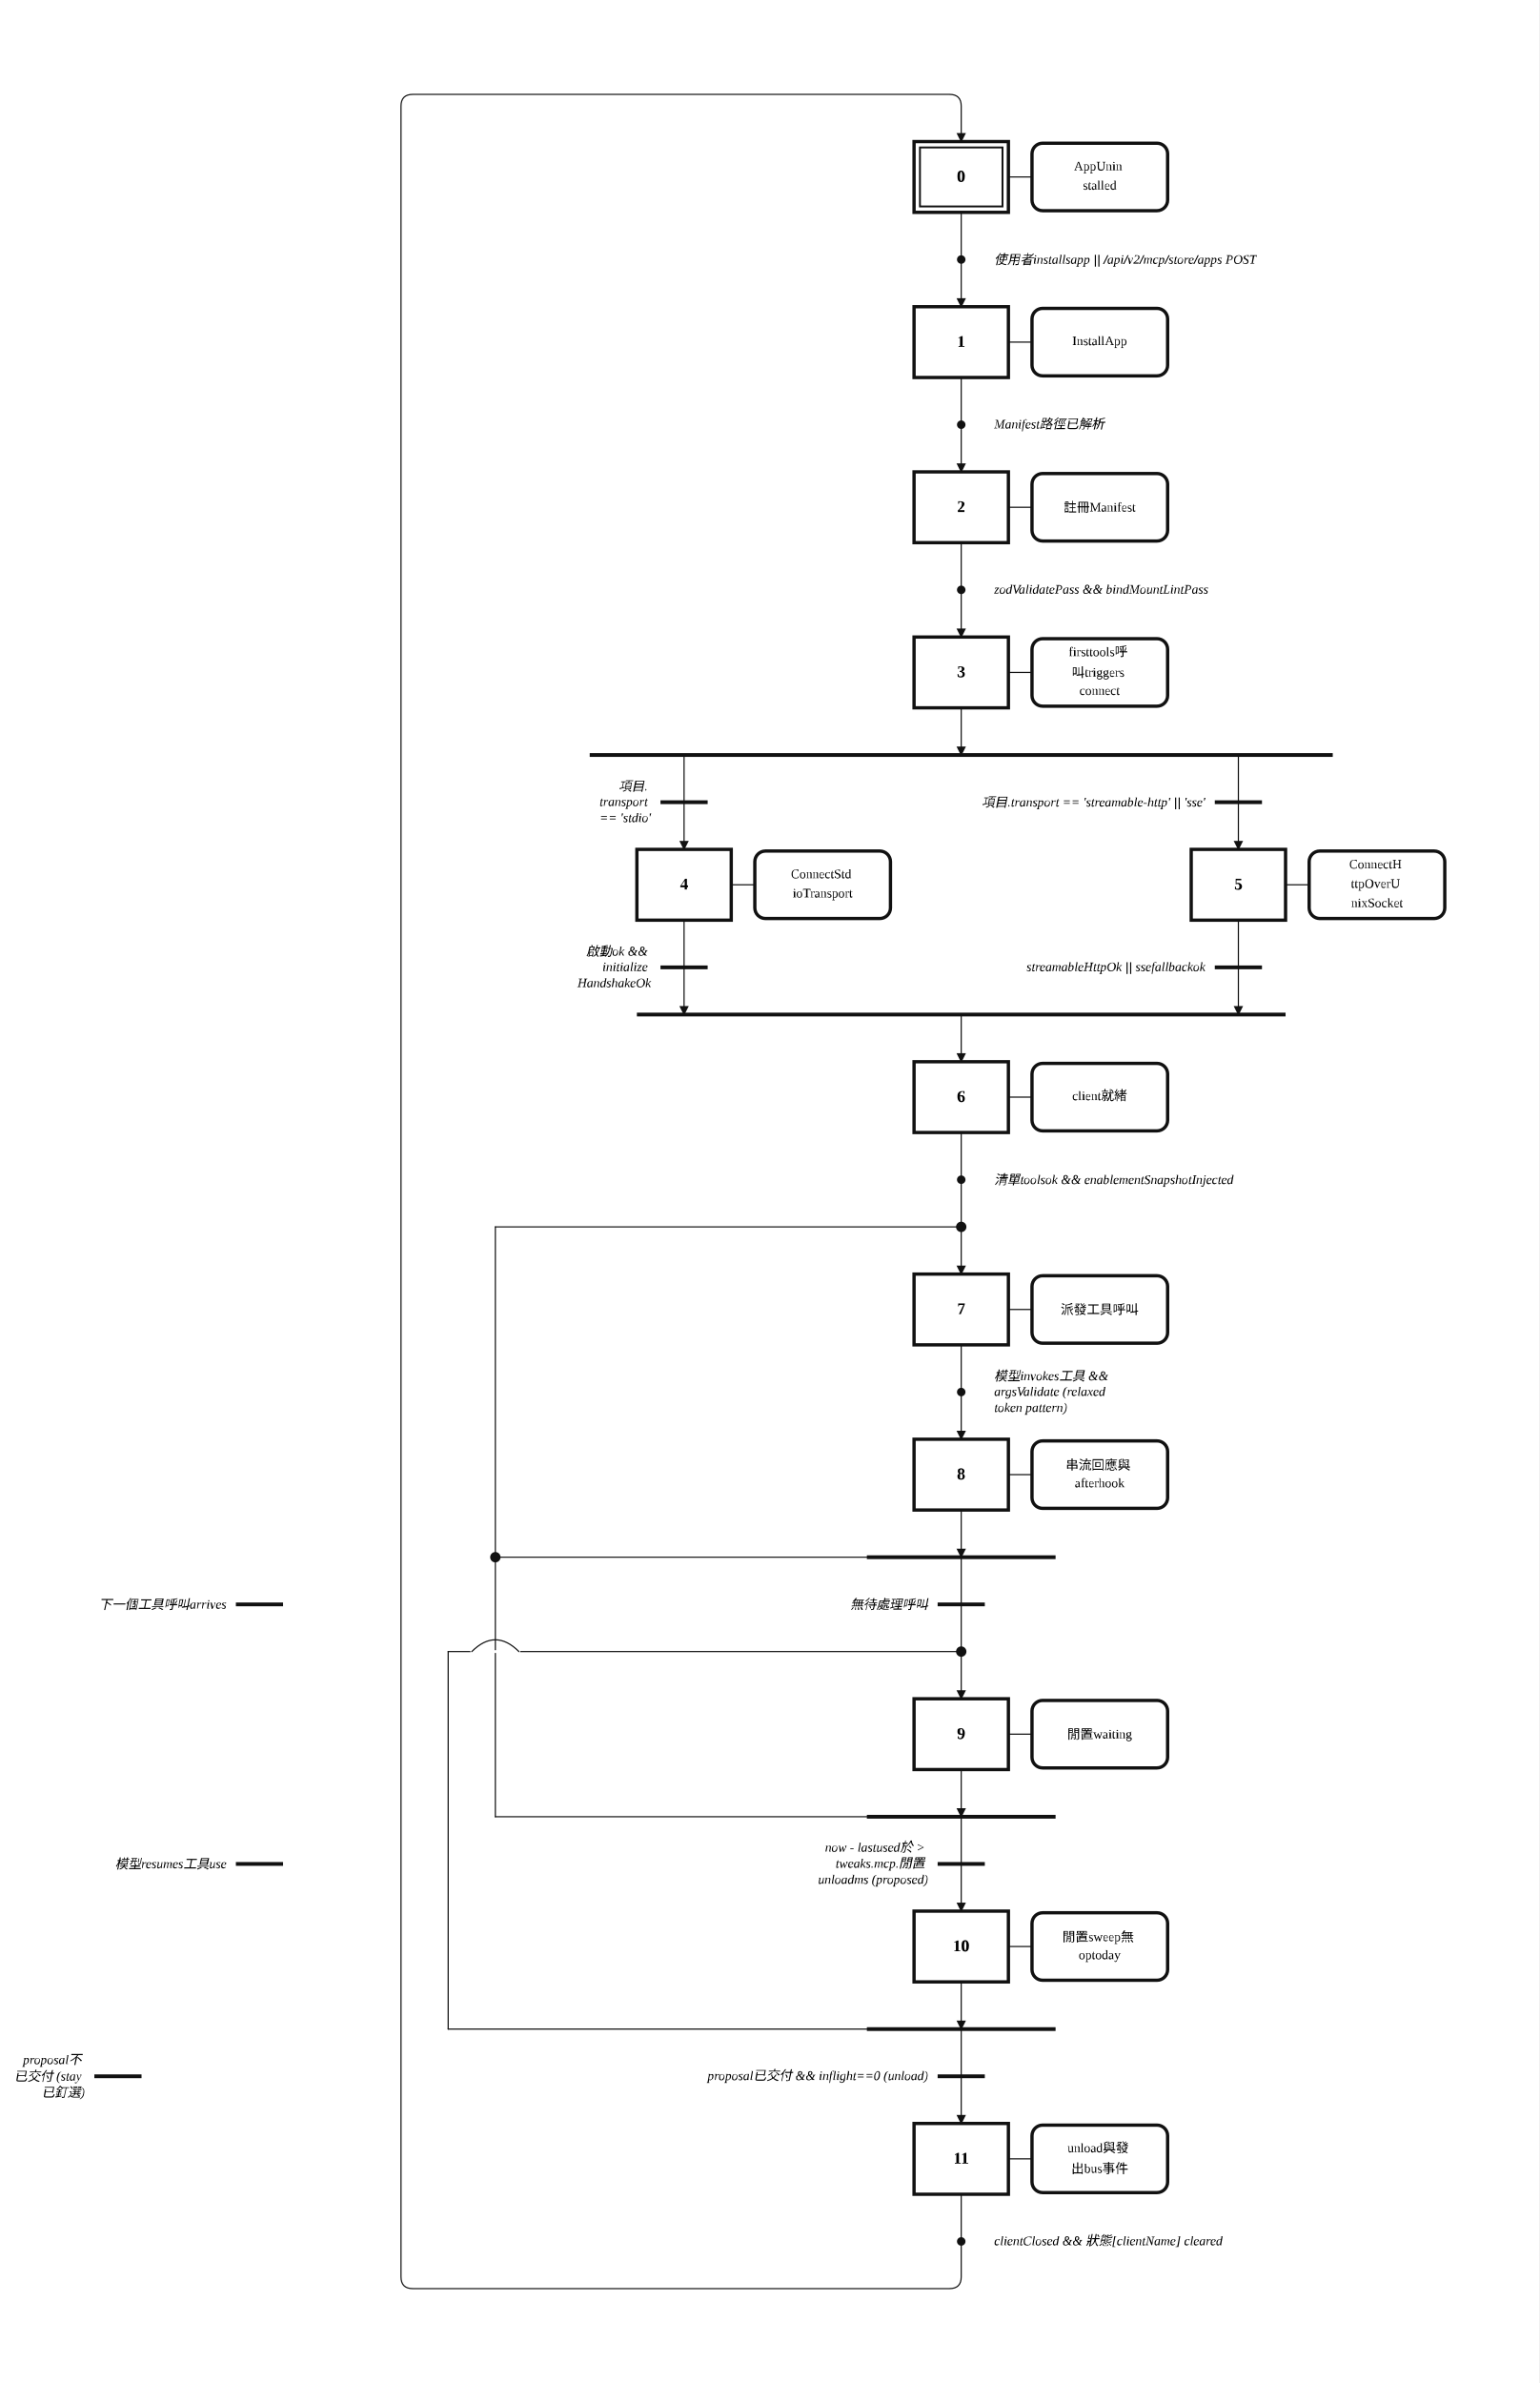
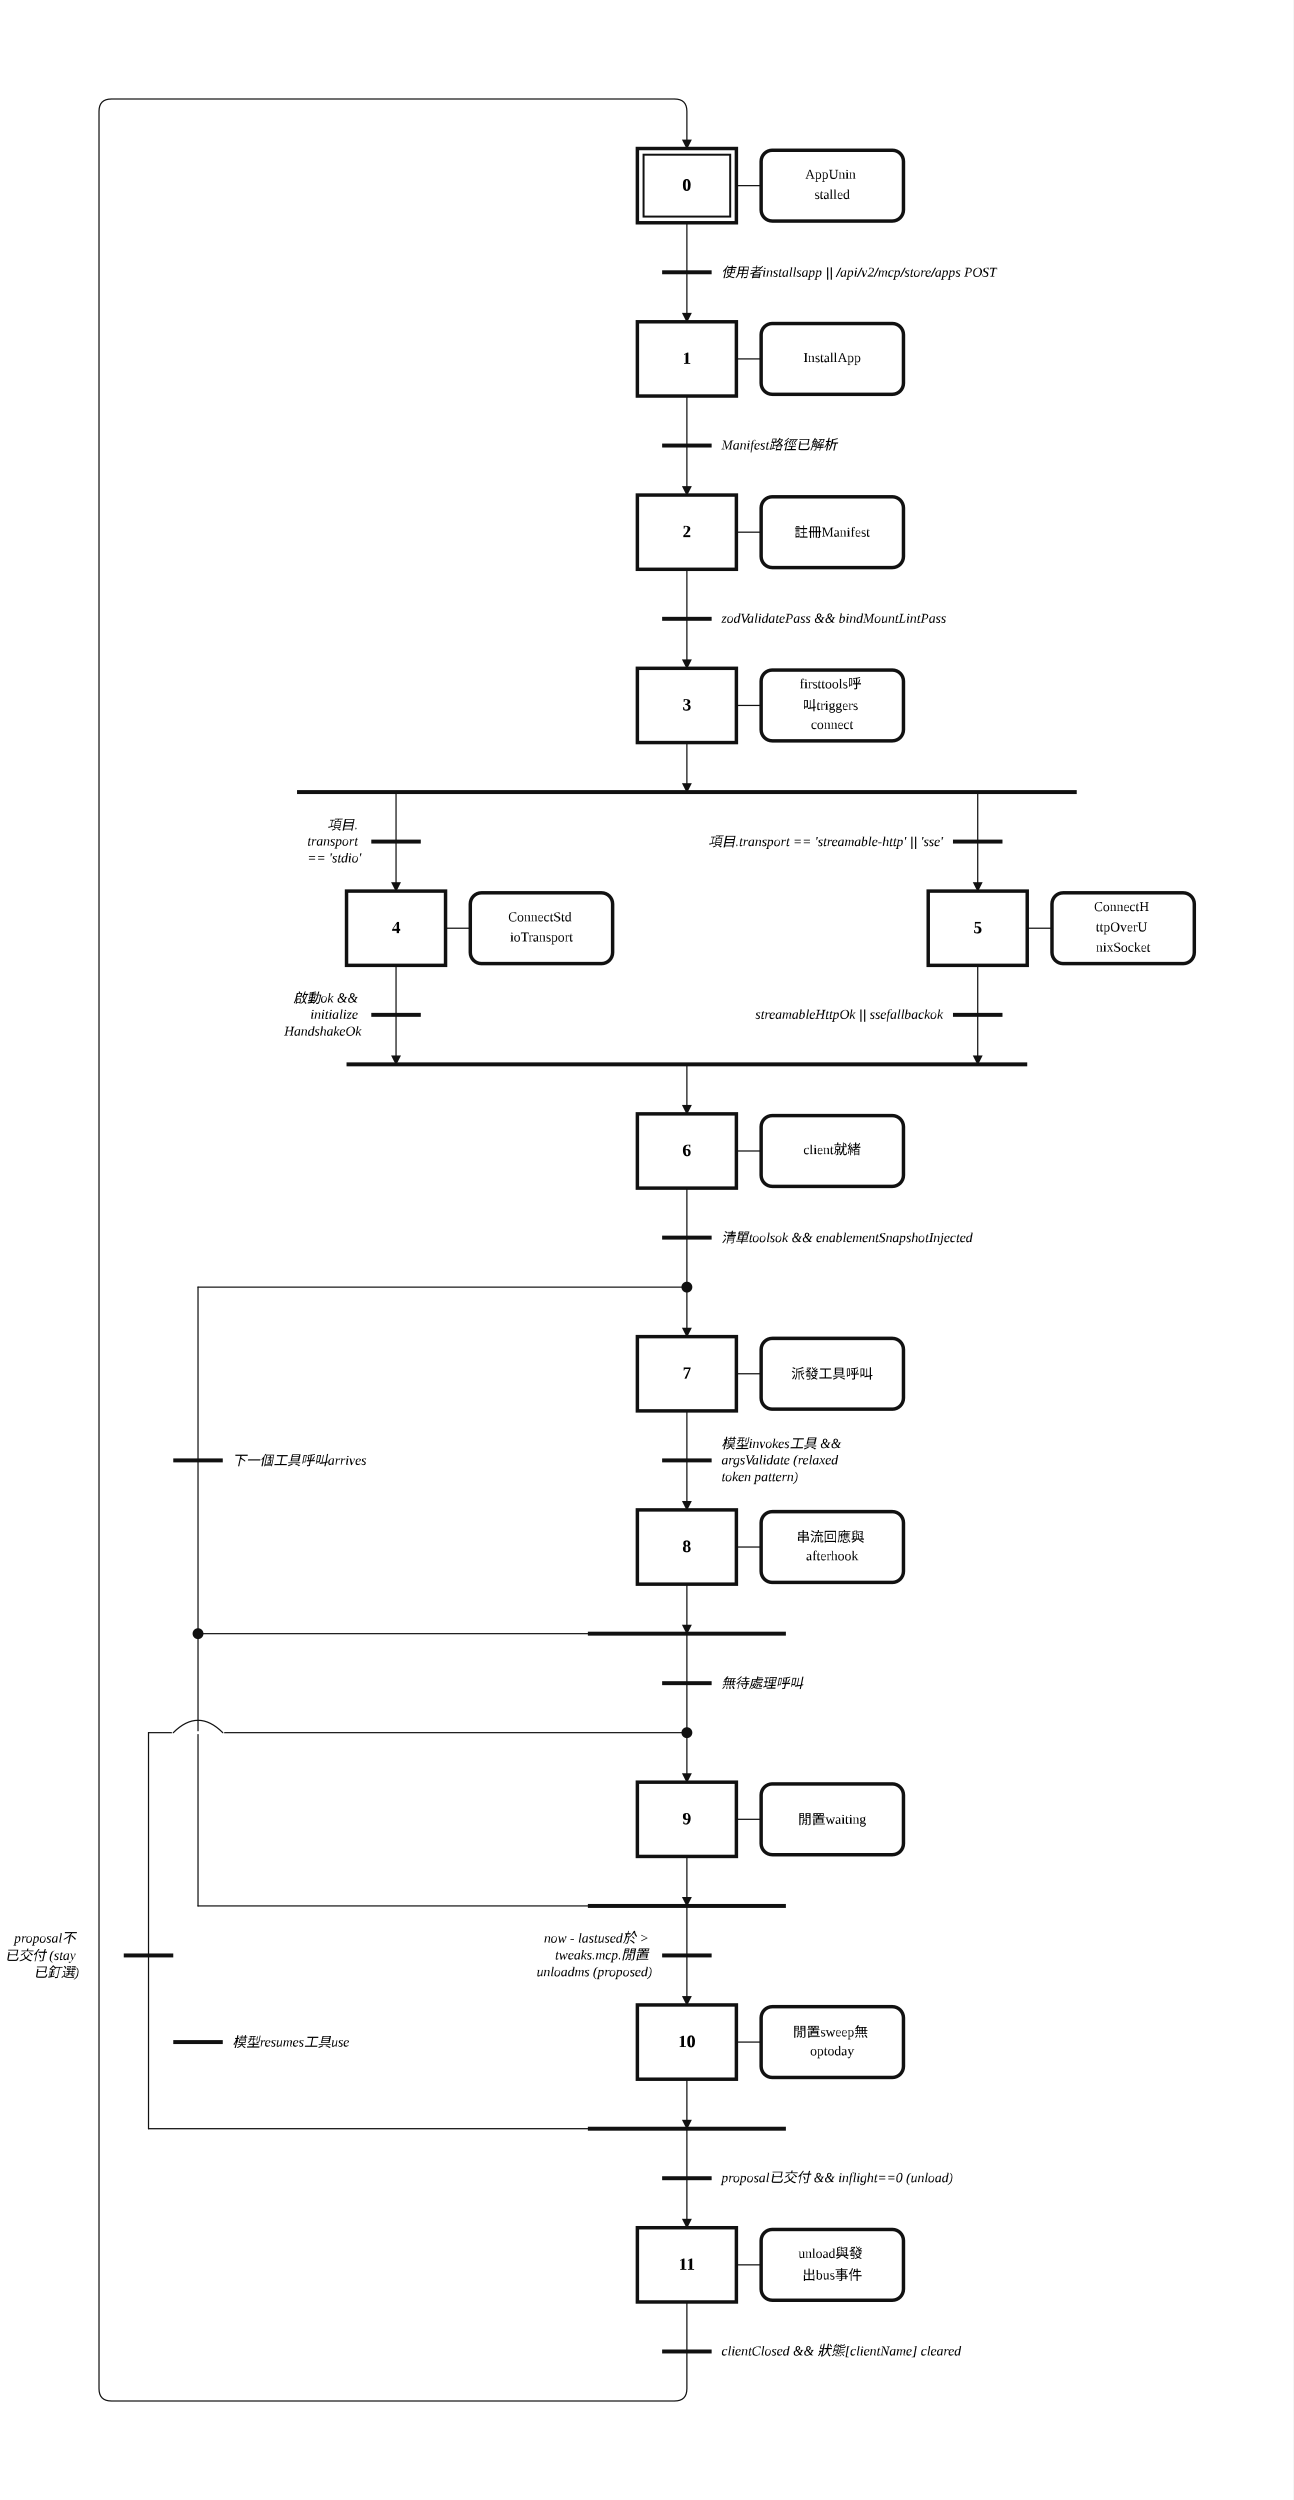
- <svg xmlns="http://www.w3.org/2000/svg" width="1305" height="2020" viewBox="-19.00 -2.00 65.25 101.00" role="img">
+ <svg xmlns="http://www.w3.org/2000/svg" width="1045" height="2020" viewBox="-6.00 -2.00 52.25 101.00" role="img">
  <style>
.step{fill:#fff;stroke:#111;stroke-width:.14}.step-inner{fill:none;stroke:#111;stroke-width:.08}
.action{fill:#fff;stroke:#111;stroke-width:.14}.gate{stroke:#111;stroke-width:.16}
.edge{fill:none;stroke:#111;stroke-width:.05;stroke-linecap:round;stroke-linejoin:round}.edge-arrow{marker-end:url(#arrow)}
.flyover-mask{stroke:#fff;stroke-width:.12;stroke-linecap:round}
.flyover{fill:none;stroke:#111;stroke-width:.05;stroke-linecap:round}
.junction{fill:#111;stroke:#111;stroke-width:0}.branch-junction{fill:#fff;stroke:#111;stroke-width:.08}
.assoc{stroke:#111;stroke-width:.05}.label{font:bold .7px 'Times New Roman', 'BiauKai', 'DFKai-SB', serif;text-anchor:middle;dominant-baseline:middle}
.action-label{font:.55px 'Times New Roman', 'BiauKai', 'DFKai-SB', serif;text-anchor:middle;dominant-baseline:middle}.gate-label{font:italic .55px 'Times New Roman', 'BiauKai', 'DFKai-SB', serif;text-anchor:start;dominant-baseline:middle}.gate-label-left{font:italic .55px 'Times New Roman', 'BiauKai', 'DFKai-SB', serif;text-anchor:end;dominant-baseline:middle}
</style>
  <defs>
    <marker id="arrow" markerWidth="0.4" markerHeight="0.4" refX="0.36" refY="0.2" orient="auto" markerUnits="userSpaceOnUse">
      <path d="M 0 0 L 0.4 0.2 L 0 0.4 z" fill="#111" />
    </marker>
  </defs>
-   <rect x="-19.00" y="-2.00" width="65.25" height="101.00" fill="white" />
+   <rect x="-6.00" y="-2.00" width="52.25" height="101.00" fill="white" />
  <path class="edge edge-arrow" d="M 21.75 48.00 L 21.75 52.00" />
  <path class="edge edge-arrow" d="M 21.75 64.00 L 21.75 70.00" />
  <path class="edge" d="M 21.75 7.00 L 21.75 9.00" />
  <path class="edge edge-arrow" d="M 21.75 9.00 L 21.75 11.00" />
  <path class="edge" d="M 21.75 14.00 L 21.75 16.00" />
  <path class="edge edge-arrow" d="M 21.75 16.00 L 21.75 18.00" />
  <path class="edge" d="M 21.75 21.00 L 21.75 23.00" />
  <path class="edge edge-arrow" d="M 21.75 23.00 L 21.75 25.00" />
  <path class="edge edge-arrow" d="M 21.75 28.00 L 21.75 30.00" />
  <path class="edge edge-arrow" d="M 10.00 30.00 L 10.00 34.00" />
  <path class="edge edge-arrow" d="M 33.50 30.00 L 33.50 34.00" />
  <path class="edge edge-arrow" d="M 10.00 37.00 L 10.00 41.00" />
  <path class="edge edge-arrow" d="M 21.75 41.00 L 21.75 43.00" />
  <path class="edge edge-arrow" d="M 33.50 37.00 L 33.50 41.00" />
  <path class="edge" d="M 21.75 46.00 L 21.75 48.00" />
  <path class="edge" d="M 21.75 55.00 L 21.75 57.00" />
  <path class="edge edge-arrow" d="M 21.75 57.00 L 21.75 59.00" />
  <path class="edge edge-arrow" d="M 21.75 62.00 L 21.75 64.00" />
  <path class="edge" d="M 21.75 64.00 L 2.00 64.00" />
  <path class="edge" d="M 2.00 64.00 L 2.00 50.00" />
  <path class="edge" d="M 2.00 50.00 L 21.75 50.00" />
  <path class="edge edge-arrow" d="M 21.75 73.00 L 21.75 75.00" />
  <path class="edge" d="M 21.75 75.00 L 2.00 75.00" />
  <path class="edge" d="M 2.00 75.00 L 2.00 64.00" />
  <path class="edge edge-arrow" d="M 21.75 75.00 L 21.75 79.00" />
  <path class="edge edge-arrow" d="M 21.75 82.00 L 21.75 84.00" />
  <path class="edge" d="M 21.75 84.00 L 0.00 84.00" />
  <path class="edge" d="M 0.00 84.00 L 0.00 68.00" />
  <path class="edge" d="M 0.00 68.00 L 21.75 68.00" />
  <path class="edge edge-arrow" d="M 21.75 84.00 L 21.75 88.00" />
  <path class="edge" d="M 21.75 91.00 L 21.75 93.00" />
  <path class="edge edge-arrow" d="M 21.75 93.00 L 21.75 94.50 Q 21.75 95.00 21.25 95.00 L -1.50 95.00 Q -2.00 95.00 -2.00 94.50 L -2.00 2.50 Q -2.00 2.00 -1.50 2.00 L 21.25 2.00 Q 21.75 2.00 21.75 2.50 L 21.75 4.00" />
  <rect class="step" x="19.75" y="4.00" width="4.00" height="3.00" />
  <rect class="step-inner" x="20.00" y="4.25" width="3.50" height="2.50" />
  <text class="label" x="21.75" y="5.50">0</text>
  <rect class="step" x="19.75" y="11.00" width="4.00" height="3.00" />
  <text class="label" x="21.75" y="12.50">1</text>
  <rect class="step" x="19.75" y="18.00" width="4.00" height="3.00" />
  <text class="label" x="21.75" y="19.50">2</text>
  <rect class="step" x="19.75" y="25.00" width="4.00" height="3.00" />
  <text class="label" x="21.75" y="26.50">3</text>
  <rect class="step" x="8.00" y="34.00" width="4.00" height="3.00" />
  <text class="label" x="10.00" y="35.50">4</text>
  <rect class="step" x="31.50" y="34.00" width="4.00" height="3.00" />
  <text class="label" x="33.50" y="35.50">5</text>
  <rect class="step" x="19.75" y="43.00" width="4.00" height="3.00" />
  <text class="label" x="21.75" y="44.50">6</text>
  <rect class="step" x="19.75" y="52.00" width="4.00" height="3.00" />
  <text class="label" x="21.75" y="53.50">7</text>
  <rect class="step" x="19.75" y="59.00" width="4.00" height="3.00" />
  <text class="label" x="21.75" y="60.50">8</text>
  <rect class="step" x="19.75" y="70.00" width="4.00" height="3.00" />
  <text class="label" x="21.75" y="71.50">9</text>
  <rect class="step" x="19.75" y="79.00" width="4.00" height="3.00" />
  <text class="label" x="21.75" y="80.50">10</text>
  <rect class="step" x="19.75" y="88.00" width="4.00" height="3.00" />
  <text class="label" x="21.75" y="89.50">11</text>
  <line class="assoc" x1="23.75" y1="5.50" x2="24.75" y2="5.50" />
  <rect class="action" x="24.75" y="4.07" width="5.75" height="2.86" rx="0.45" ry="0.45" />
  <text class="action-label" x="27.62" y="5.09">
    <tspan x="27.62" dy="0">AppUnin</tspan>
    <tspan x="27.62" dy="0.82">stalled</tspan>
  </text>
  <line class="assoc" x1="23.75" y1="12.50" x2="24.75" y2="12.50" />
  <rect class="action" x="24.75" y="11.07" width="5.75" height="2.86" rx="0.45" ry="0.45" />
  <text class="action-label" x="27.62" y="12.50">
    <tspan x="27.62" dy="0">InstallApp</tspan>
  </text>
  <line class="assoc" x1="23.75" y1="19.50" x2="24.75" y2="19.50" />
  <rect class="action" x="24.75" y="18.07" width="5.75" height="2.86" rx="0.45" ry="0.45" />
  <text class="action-label" x="27.62" y="19.50">
    <tspan x="27.62" dy="0">註冊Manifest</tspan>
  </text>
  <line class="assoc" x1="23.75" y1="26.50" x2="24.75" y2="26.50" />
  <rect class="action" x="24.75" y="25.07" width="5.75" height="2.86" rx="0.45" ry="0.45" />
  <text class="action-label" x="27.62" y="25.68">
    <tspan x="27.62" dy="0">firsttools呼</tspan>
    <tspan x="27.62" dy="0.82">叫triggers</tspan>
    <tspan x="27.62" dy="0.82">connect</tspan>
  </text>
  <line class="assoc" x1="12.00" y1="35.50" x2="13.00" y2="35.50" />
  <rect class="action" x="13.00" y="34.07" width="5.75" height="2.86" rx="0.45" ry="0.45" />
  <text class="action-label" x="15.88" y="35.09">
    <tspan x="15.88" dy="0">ConnectStd</tspan>
    <tspan x="15.88" dy="0.82">ioTransport</tspan>
  </text>
  <line class="assoc" x1="35.50" y1="35.50" x2="36.50" y2="35.50" />
  <rect class="action" x="36.50" y="34.07" width="5.75" height="2.86" rx="0.45" ry="0.45" />
  <text class="action-label" x="39.38" y="34.68">
    <tspan x="39.38" dy="0">ConnectH</tspan>
    <tspan x="39.38" dy="0.82">ttpOverU</tspan>
    <tspan x="39.38" dy="0.82">nixSocket</tspan>
  </text>
  <line class="assoc" x1="23.75" y1="44.50" x2="24.75" y2="44.50" />
  <rect class="action" x="24.75" y="43.07" width="5.75" height="2.86" rx="0.45" ry="0.45" />
  <text class="action-label" x="27.62" y="44.50">
    <tspan x="27.62" dy="0">client就緒</tspan>
  </text>
  <line class="assoc" x1="23.75" y1="53.50" x2="24.75" y2="53.50" />
  <rect class="action" x="24.75" y="52.07" width="5.75" height="2.86" rx="0.45" ry="0.45" />
  <text class="action-label" x="27.62" y="53.50">
    <tspan x="27.62" dy="0">派發工具呼叫</tspan>
  </text>
  <line class="assoc" x1="23.75" y1="60.50" x2="24.75" y2="60.50" />
  <rect class="action" x="24.75" y="59.07" width="5.75" height="2.86" rx="0.45" ry="0.45" />
  <text class="action-label" x="27.62" y="60.09">
    <tspan x="27.62" dy="0">串流回應與</tspan>
    <tspan x="27.62" dy="0.82">afterhook</tspan>
  </text>
  <line class="assoc" x1="23.75" y1="71.50" x2="24.75" y2="71.50" />
  <rect class="action" x="24.75" y="70.07" width="5.75" height="2.86" rx="0.45" ry="0.45" />
  <text class="action-label" x="27.62" y="71.50">
    <tspan x="27.62" dy="0">閒置waiting</tspan>
  </text>
  <line class="assoc" x1="23.75" y1="80.50" x2="24.75" y2="80.50" />
  <rect class="action" x="24.75" y="79.07" width="5.75" height="2.86" rx="0.45" ry="0.45" />
  <text class="action-label" x="27.62" y="80.09">
    <tspan x="27.62" dy="0">閒置sweep無</tspan>
    <tspan x="27.62" dy="0.82">optoday</tspan>
  </text>
  <line class="assoc" x1="23.75" y1="89.50" x2="24.75" y2="89.50" />
  <rect class="action" x="24.75" y="88.07" width="5.75" height="2.86" rx="0.45" ry="0.45" />
  <text class="action-label" x="27.62" y="89.09">
    <tspan x="27.62" dy="0">unload與發</tspan>
    <tspan x="27.62" dy="0.82">出bus事件</tspan>
  </text>
-   <circle class="junction" cx="21.75" cy="9.00" r="0.18" />
+   <line class="gate" x1="20.75" y1="9.00" x2="22.75" y2="9.00" />
  <text class="gate-label" x="23.15" y="9.00">
    <tspan x="23.15" dy="0">使用者installsapp || /api/v2/mcp/store/apps POST</tspan>
  </text>
-   <circle class="junction" cx="21.75" cy="16.00" r="0.18" />
+   <line class="gate" x1="20.75" y1="16.00" x2="22.75" y2="16.00" />
  <text class="gate-label" x="23.15" y="16.00">
    <tspan x="23.15" dy="0">Manifest路徑已解析</tspan>
  </text>
-   <circle class="junction" cx="21.75" cy="23.00" r="0.18" />
+   <line class="gate" x1="20.75" y1="23.00" x2="22.75" y2="23.00" />
  <text class="gate-label" x="23.15" y="23.00">
    <tspan x="23.15" dy="0">zodValidatePass &amp;&amp; bindMountLintPass</tspan>
  </text>
  <line class="gate" x1="6.00" y1="30.00" x2="37.50" y2="30.00" />
  <line class="gate" x1="8.00" y1="41.00" x2="35.50" y2="41.00" />
-   <circle class="junction" cx="21.75" cy="48.00" r="0.18" />
+   <line class="gate" x1="20.75" y1="48.00" x2="22.75" y2="48.00" />
  <text class="gate-label" x="23.15" y="48.00">
    <tspan x="23.15" dy="0">清單toolsok &amp;&amp; enablementSnapshotInjected</tspan>
  </text>
-   <circle class="junction" cx="21.75" cy="57.00" r="0.18" />
+   <line class="gate" x1="20.75" y1="57.00" x2="22.75" y2="57.00" />
  <text class="gate-label" x="23.15" y="56.32">
    <tspan x="23.15" dy="0">模型invokes工具 &amp;&amp;</tspan>
    <tspan x="23.15" dy="0.68">argsValidate (relaxed</tspan>
    <tspan x="23.15" dy="0.68">token pattern)</tspan>
  </text>
  <line class="gate" x1="17.75" y1="64.00" x2="25.75" y2="64.00" />
  <line class="gate" x1="17.75" y1="75.00" x2="25.75" y2="75.00" />
  <line class="gate" x1="17.75" y1="84.00" x2="25.75" y2="84.00" />
-   <circle class="junction" cx="21.75" cy="93.00" r="0.18" />
+   <line class="gate" x1="20.75" y1="93.00" x2="22.75" y2="93.00" />
  <text class="gate-label" x="23.15" y="93.00">
    <tspan x="23.15" dy="0">clientClosed &amp;&amp; 狀態[clientName] cleared</tspan>
  </text>
  <line class="gate" x1="9.00" y1="32.00" x2="11.00" y2="32.00" />
  <text class="gate-label-left" x="8.60" y="31.32">
    <tspan x="8.60" dy="0">項目.</tspan>
    <tspan x="8.60" dy="0.68">transport</tspan>
    <tspan x="8.60" dy="0.68">== 'stdio'</tspan>
  </text>
  <line class="gate" x1="32.50" y1="32.00" x2="34.50" y2="32.00" />
  <text class="gate-label-left" x="32.10" y="32.00">
    <tspan x="32.10" dy="0">項目.transport == 'streamable-http' || 'sse'</tspan>
  </text>
  <line class="gate" x1="9.00" y1="39.00" x2="11.00" y2="39.00" />
  <text class="gate-label-left" x="8.60" y="38.32">
    <tspan x="8.60" dy="0">啟動ok &amp;&amp;</tspan>
    <tspan x="8.60" dy="0.68">initialize</tspan>
    <tspan x="8.60" dy="0.68">HandshakeOk</tspan>
  </text>
  <line class="gate" x1="32.50" y1="39.00" x2="34.50" y2="39.00" />
  <text class="gate-label-left" x="32.10" y="39.00">
    <tspan x="32.10" dy="0">streamableHttpOk || ssefallbackok</tspan>
  </text>
-   <line class="gate" x1="-9.00" y1="66.00" x2="-7.00" y2="66.00" />
-   <text class="gate-label-left" x="-9.40" y="66.00">
-     <tspan x="-9.40" dy="0">下一個工具呼叫arrives</tspan>
+   <line class="gate" x1="1.00" y1="57.00" x2="3.00" y2="57.00" />
+   <text class="gate-label" x="3.40" y="57.00">
+     <tspan x="3.40" dy="0">下一個工具呼叫arrives</tspan>
  </text>
  <line class="gate" x1="20.75" y1="66.00" x2="22.75" y2="66.00" />
-   <text class="gate-label-left" x="20.35" y="66.00">
-     <tspan x="20.35" dy="0">無待處理呼叫</tspan>
-   </text>
-   <line class="gate" x1="-9.00" y1="77.00" x2="-7.00" y2="77.00" />
-   <text class="gate-label-left" x="-9.40" y="77.00">
-     <tspan x="-9.40" dy="0">模型resumes工具use</tspan>
+   <text class="gate-label" x="23.15" y="66.00">
+     <tspan x="23.15" dy="0">無待處理呼叫</tspan>
+   </text>
+   <line class="gate" x1="1.00" y1="80.50" x2="3.00" y2="80.50" />
+   <text class="gate-label" x="3.40" y="80.50">
+     <tspan x="3.40" dy="0">模型resumes工具use</tspan>
  </text>
  <line class="gate" x1="20.75" y1="77.00" x2="22.75" y2="77.00" />
  <text class="gate-label-left" x="20.35" y="76.32">
    <tspan x="20.35" dy="0">now - lastused於 &gt;</tspan>
    <tspan x="20.35" dy="0.68">tweaks.mcp.閒置</tspan>
    <tspan x="20.35" dy="0.68">unloadms (proposed)</tspan>
  </text>
-   <line class="gate" x1="-15.00" y1="86.00" x2="-13.00" y2="86.00" />
-   <text class="gate-label-left" x="-15.40" y="85.32">
-     <tspan x="-15.40" dy="0">proposal不</tspan>
-     <tspan x="-15.40" dy="0.68">已交付 (stay</tspan>
-     <tspan x="-15.40" dy="0.68">已釘選)</tspan>
+   <line class="gate" x1="-1.00" y1="77.00" x2="1.00" y2="77.00" />
+   <text class="gate-label-left" x="-2.80" y="76.32">
+     <tspan x="-2.80" dy="0">proposal不</tspan>
+     <tspan x="-2.80" dy="0.68">已交付 (stay</tspan>
+     <tspan x="-2.80" dy="0.68">已釘選)</tspan>
  </text>
  <line class="gate" x1="20.75" y1="86.00" x2="22.75" y2="86.00" />
-   <text class="gate-label-left" x="20.35" y="86.00">
-     <tspan x="20.35" dy="0">proposal已交付 &amp;&amp; inflight==0 (unload)</tspan>
+   <text class="gate-label" x="23.15" y="86.00">
+     <tspan x="23.15" dy="0">proposal已交付 &amp;&amp; inflight==0 (unload)</tspan>
  </text>
  <line class="flyover-mask" x1="1.00" y1="68.00" x2="3.00" y2="68.00" />
  <path class="flyover" d="M 1.00 68.00 Q 2.00 67.00 3.00 68.00" />
  <circle class="junction" cx="21.75" cy="50.00" r="0.22" />
  <circle class="junction" cx="21.75" cy="68.00" r="0.22" />
  <circle class="junction" cx="2.00" cy="64.00" r="0.22" />
</svg>
